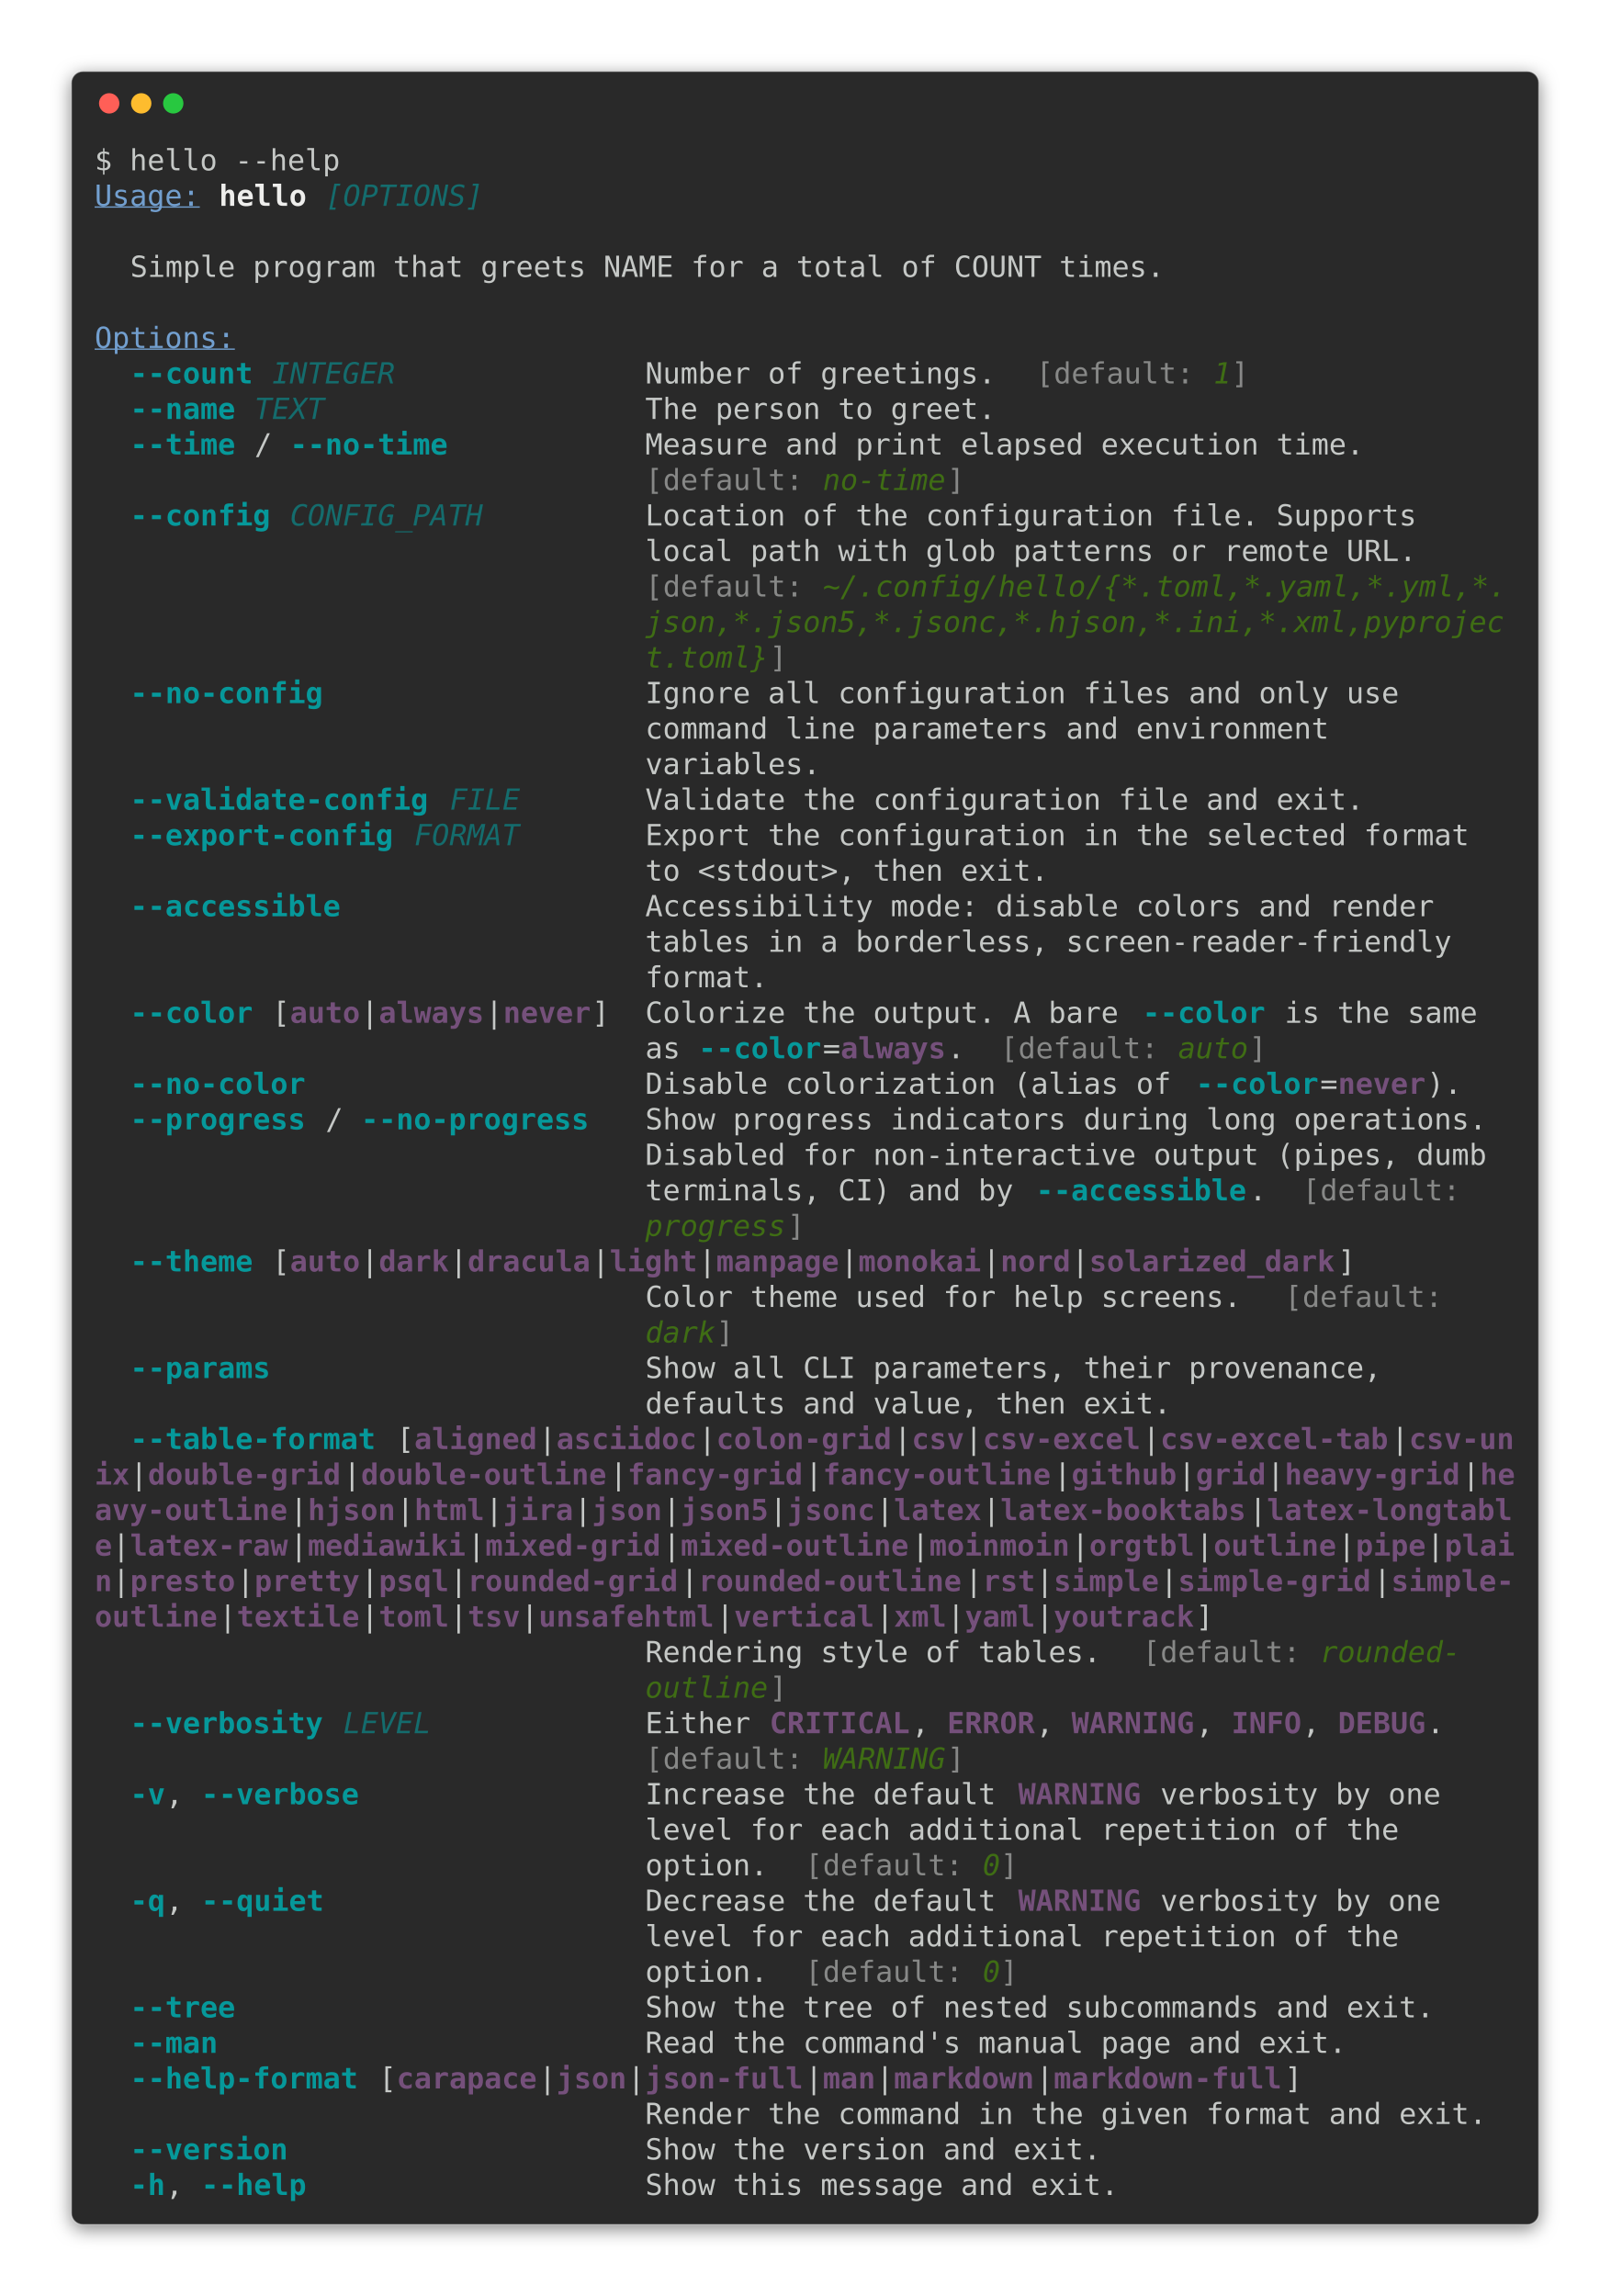
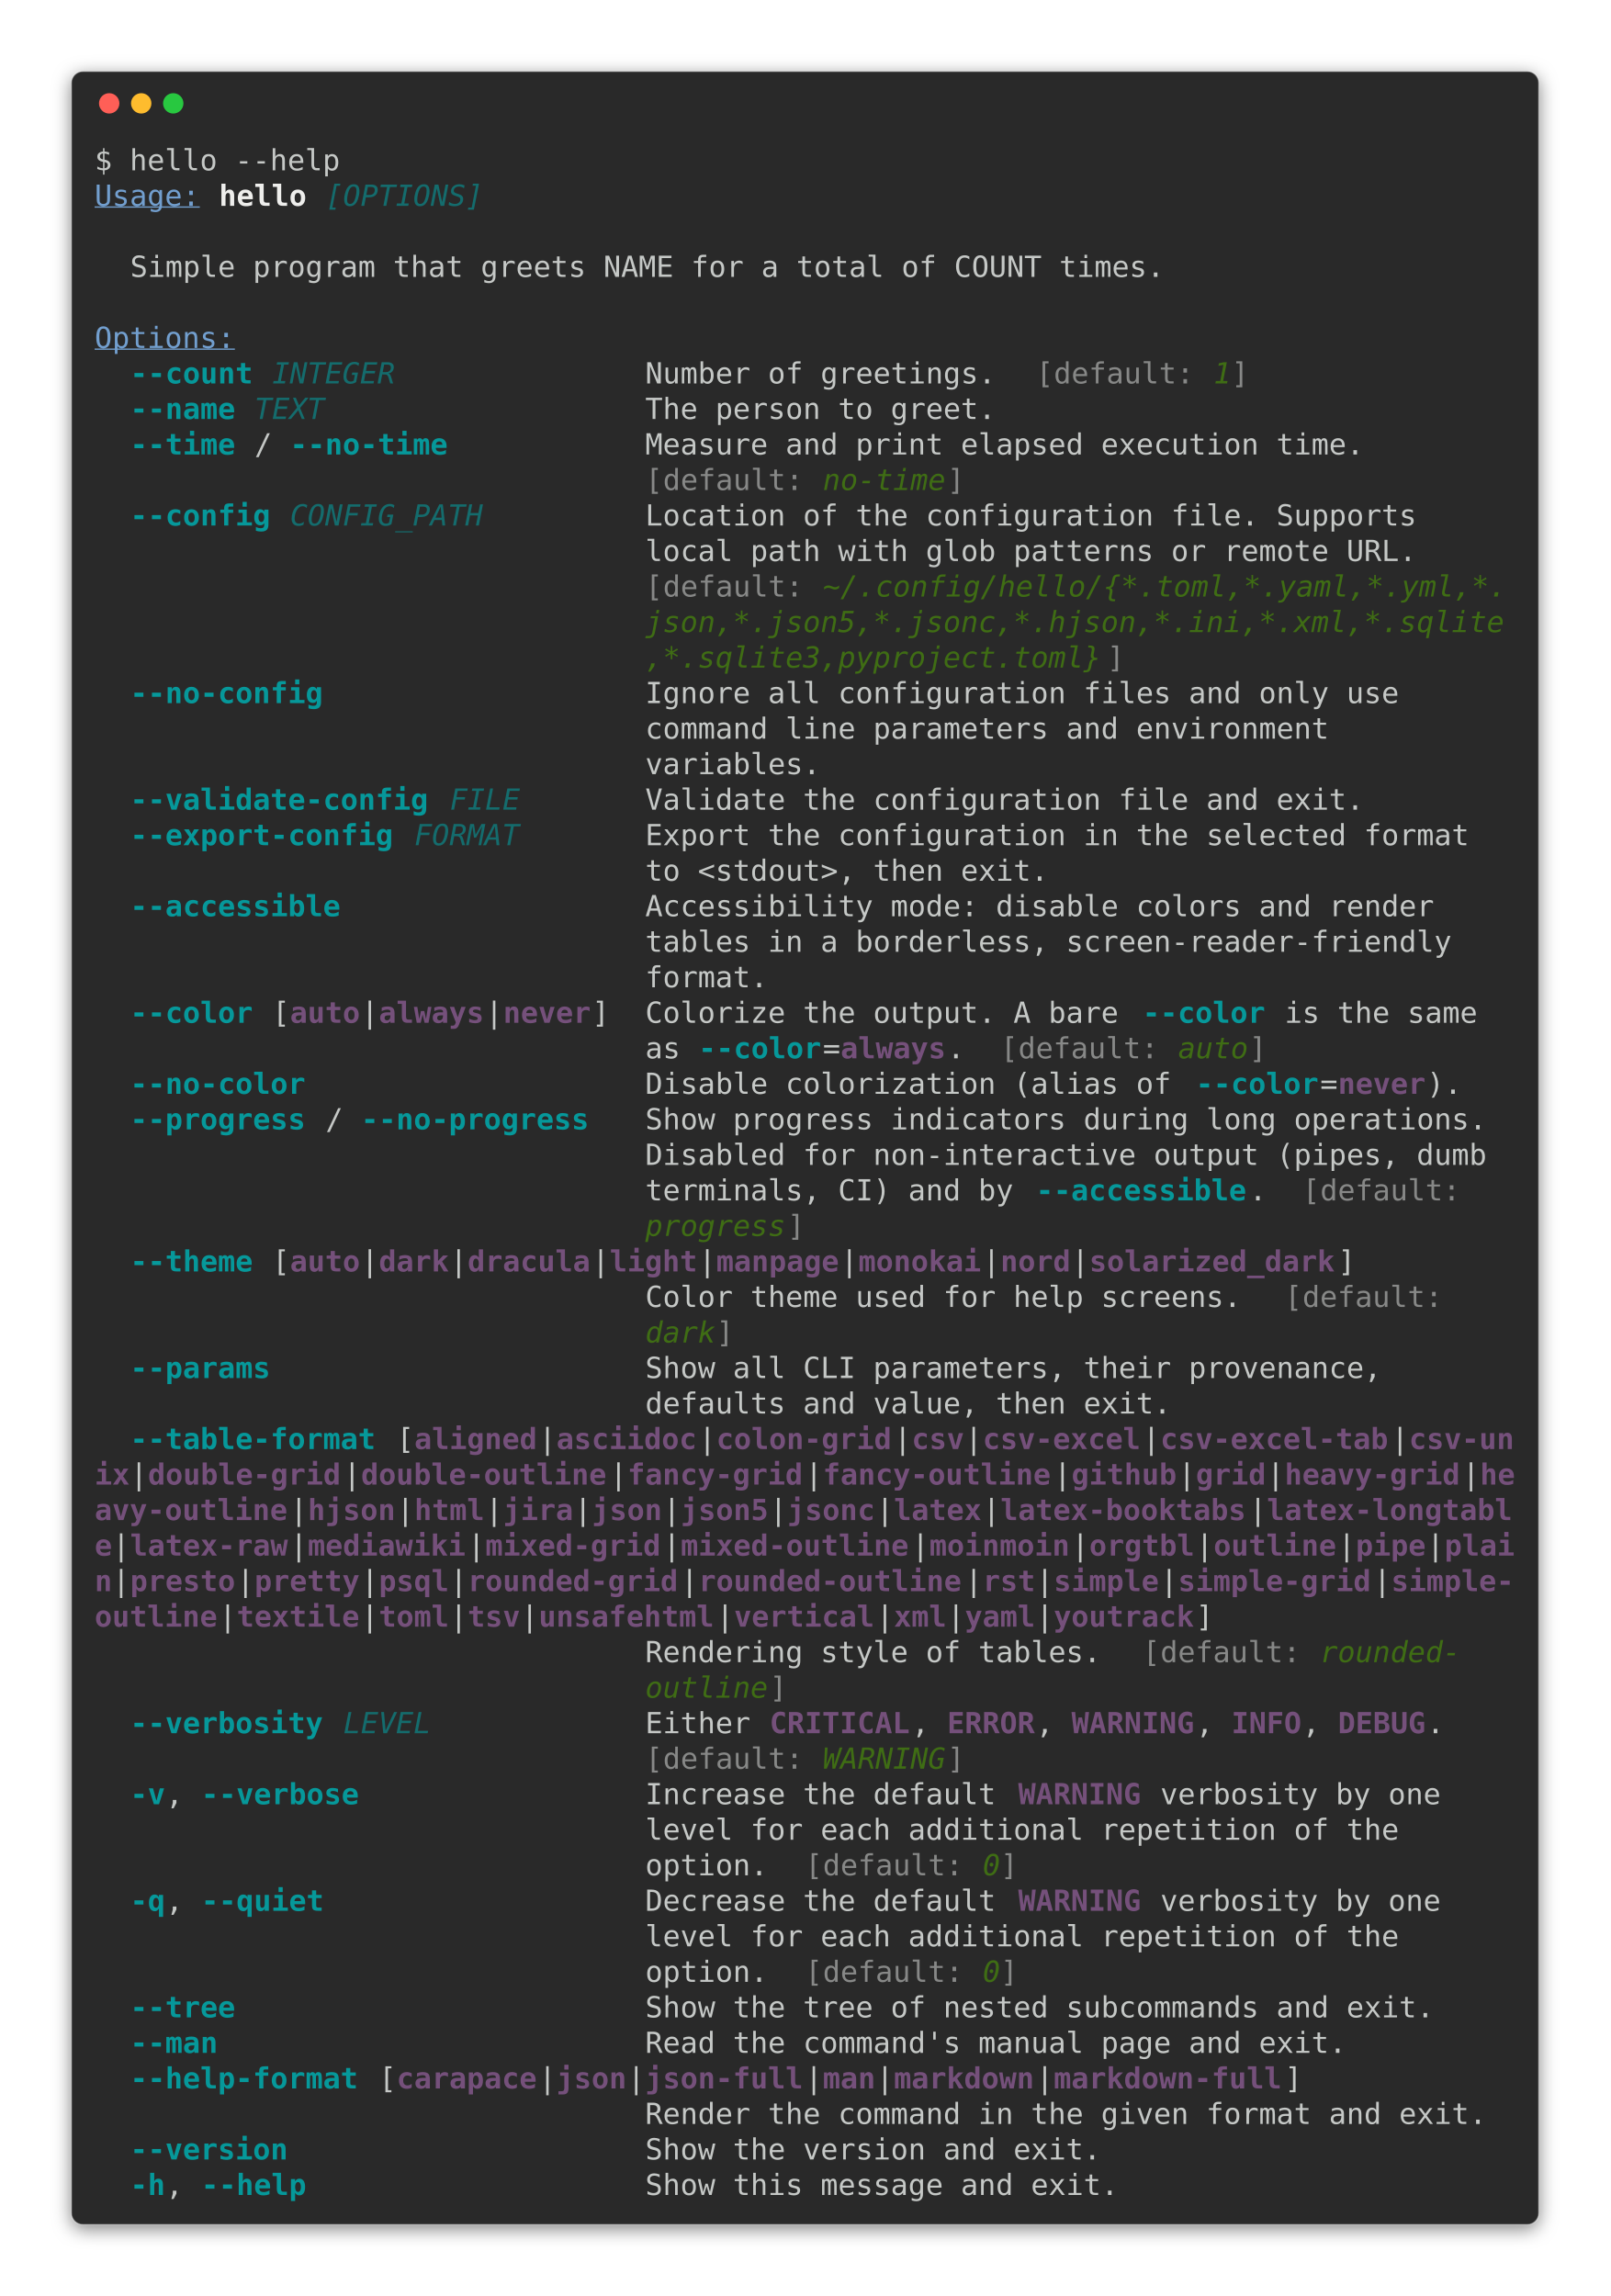
<svg xmlns="http://www.w3.org/2000/svg" viewBox="0 0 1106 1577.2">
  <style>
    .hello-click-extra-screen-matrix {
        font-family: 'Fira Code', 'Cascadia Code', Menlo, Consolas, monospace;
        font-size: 20px;
        line-height: 24.4px;
        font-variant-east-asian: full-width;
    }
    .hello-click-extra-screen-title {
        font-size: 18px;
        font-weight: bold;
        font-family: 'Fira Code', 'Cascadia Code', Menlo, Consolas, monospace;
    }
    .hello-click-extra-screen-r1 { fill: #c5c8c6 }
    .hello-click-extra-screen-r2 { fill: #729fcf;text-decoration: underline }
    .hello-click-extra-screen-r3 { fill: #eeeeec;font-weight: bold }
    .hello-click-extra-screen-r4 { fill: #146c6d;font-style: italic }
    .hello-click-extra-screen-r5 { fill: #06989a;font-weight: bold }
    .hello-click-extra-screen-r6 { fill: #878887 }
    .hello-click-extra-screen-r7 { fill: #3f6d14;font-style: italic }
    .hello-click-extra-screen-r8 { fill: #75507b;font-weight: bold }
</style>
  <defs>
    <clipPath id="hello-click-extra-screen-clip">
      <rect x="65" y="97" width="976" height="1415.2" />
    </clipPath>
    <filter id="hello-click-extra-screen-shadow" x="-50%" y="-50%" width="200%" height="200%">
      <feGaussianBlur in="SourceAlpha" stdDeviation="6" />
      <feOffset dx="0" dy="3" result="cast" />
      <feFlood flood-color="rgba(0,0,0,0.5)" />
      <feComposite in2="cast" operator="in" result="shadow" />
      <feComposite in="shadow" in2="SourceAlpha" operator="out" />
    </filter>
  </defs>
  <rect filter="url(#hello-click-extra-screen-shadow)" x="49" y="49" width="1008" height="1479.2" rx="8" />
  <rect fill="#292929" stroke="rgba(255,255,255,0.35)" stroke-width="1" x="49" y="49" width="1008" height="1479.2" rx="8" />
  <g transform="translate(49, 49)">
    <g transform="translate(26,22)">
      <circle cx="0" cy="0" r="7" fill="#ff5f57" />
      <circle cx="22" cy="0" r="7" fill="#febc2e" />
      <circle cx="44" cy="0" r="7" fill="#28c840" />
    </g>
  </g>
  <g clip-path="url(#hello-click-extra-screen-clip)">
    <g transform="translate(65, 97)">
      <g class="hello-click-extra-screen-matrix" font-family="monospace" font-size="20" fill="#c5c8c6">
        <text class="hello-click-extra-screen-r1" x="0" textLength="170.8" y="20">$ hello --help</text>
        <text class="hello-click-extra-screen-r2" x="0" textLength="73.2" y="44.4">Usage:</text>
        <text class="hello-click-extra-screen-r3" x="85.4" textLength="61" y="44.4">hello</text>
        <text class="hello-click-extra-screen-r4" x="158.6" textLength="109.8" y="44.4">[OPTIONS]</text>
        <text class="hello-click-extra-screen-r1" x="24.4" textLength="719.8" y="93.2">Simple program that greets NAME for a total of COUNT times.</text>
        <text class="hello-click-extra-screen-r2" x="0" textLength="97.6" y="142">Options:</text>
        <text class="hello-click-extra-screen-r5" x="24.4" textLength="85.4" y="166.4">--count</text>
        <text class="hello-click-extra-screen-r4" x="122" textLength="85.4" y="166.4">INTEGER</text>
        <text class="hello-click-extra-screen-r1" x="378.2" textLength="244" y="166.4">Number of greetings.</text>
        <text class="hello-click-extra-screen-r6" x="646.6" textLength="12.2" y="166.4">[</text>
        <text class="hello-click-extra-screen-r6" x="658.8" textLength="97.6" y="166.4">default:</text>
        <text class="hello-click-extra-screen-r7" x="768.6" textLength="12.2" y="166.4">1</text>
        <text class="hello-click-extra-screen-r6" x="780.8" textLength="12.2" y="166.4">]</text>
        <text class="hello-click-extra-screen-r5" x="24.4" textLength="73.2" y="190.8">--name</text>
        <text class="hello-click-extra-screen-r4" x="109.8" textLength="48.8" y="190.8">TEXT</text>
        <text class="hello-click-extra-screen-r1" x="378.2" textLength="244" y="190.8">The person to greet.</text>
        <text class="hello-click-extra-screen-r5" x="24.4" textLength="73.2" y="215.2">--time</text>
        <text class="hello-click-extra-screen-r1" x="109.8" textLength="12.2" y="215.2">/</text>
        <text class="hello-click-extra-screen-r5" x="134.2" textLength="109.8" y="215.2">--no-time</text>
        <text class="hello-click-extra-screen-r1" x="378.2" textLength="500.2" y="215.2">Measure and print elapsed execution time.</text>
        <text class="hello-click-extra-screen-r6" x="378.2" textLength="12.2" y="239.6">[</text>
        <text class="hello-click-extra-screen-r6" x="390.4" textLength="97.6" y="239.6">default:</text>
        <text class="hello-click-extra-screen-r7" x="500.2" textLength="85.4" y="239.6">no-time</text>
        <text class="hello-click-extra-screen-r6" x="585.6" textLength="12.2" y="239.6">]</text>
        <text class="hello-click-extra-screen-r5" x="24.4" textLength="97.6" y="264">--config</text>
        <text class="hello-click-extra-screen-r4" x="134.2" textLength="134.2" y="264">CONFIG_PATH</text>
        <text class="hello-click-extra-screen-r1" x="378.2" textLength="536.8" y="264">Location of the configuration file. Supports</text>
        <text class="hello-click-extra-screen-r1" x="378.2" textLength="536.8" y="288.4">local path with glob patterns or remote URL.</text>
        <text class="hello-click-extra-screen-r6" x="378.2" textLength="12.2" y="312.8">[</text>
        <text class="hello-click-extra-screen-r6" x="390.4" textLength="97.6" y="312.8">default:</text>
        <text class="hello-click-extra-screen-r7" x="500.2" textLength="475.8" y="312.8">~/.config/hello/{*.toml,*.yaml,*.yml,*.</text>
-         <text class="hello-click-extra-screen-r7" x="378.2" textLength="597.8" y="337.2">json,*.json5,*.jsonc,*.hjson,*.ini,*.xml,pyprojec</text>
-         <text class="hello-click-extra-screen-r7" x="378.2" textLength="85.4" y="361.6">t.toml}</text>
-         <text class="hello-click-extra-screen-r6" x="463.6" textLength="12.2" y="361.6">]</text>
+         <text class="hello-click-extra-screen-r7" x="378.2" textLength="597.8" y="337.2">json,*.json5,*.jsonc,*.hjson,*.ini,*.xml,*.sqlite</text>
+         <text class="hello-click-extra-screen-r7" x="378.2" textLength="317.2" y="361.6">,*.sqlite3,pyproject.toml}</text>
+         <text class="hello-click-extra-screen-r6" x="695.4" textLength="12.2" y="361.6">]</text>
        <text class="hello-click-extra-screen-r5" x="24.4" textLength="134.2" y="386">--no-config</text>
        <text class="hello-click-extra-screen-r1" x="378.2" textLength="524.6" y="386">Ignore all configuration files and only use</text>
        <text class="hello-click-extra-screen-r1" x="378.2" textLength="475.8" y="410.4">command line parameters and environment</text>
        <text class="hello-click-extra-screen-r1" x="378.2" textLength="122" y="434.8">variables.</text>
        <text class="hello-click-extra-screen-r5" x="24.4" textLength="207.4" y="459.2">--validate-config</text>
        <text class="hello-click-extra-screen-r4" x="244" textLength="48.8" y="459.2">FILE</text>
        <text class="hello-click-extra-screen-r1" x="378.2" textLength="500.2" y="459.2">Validate the configuration file and exit.</text>
        <text class="hello-click-extra-screen-r5" x="24.4" textLength="183" y="483.6">--export-config</text>
        <text class="hello-click-extra-screen-r4" x="219.6" textLength="73.2" y="483.6">FORMAT</text>
        <text class="hello-click-extra-screen-r1" x="378.2" textLength="573.4" y="483.6">Export the configuration in the selected format</text>
        <text class="hello-click-extra-screen-r1" x="378.2" textLength="280.6" y="508">to &lt;stdout&gt;, then exit.</text>
        <text class="hello-click-extra-screen-r5" x="24.4" textLength="146.4" y="532.4">--accessible</text>
        <text class="hello-click-extra-screen-r1" x="378.2" textLength="549" y="532.4">Accessibility mode: disable colors and render</text>
        <text class="hello-click-extra-screen-r1" x="378.2" textLength="561.2" y="556.8">tables in a borderless, screen-reader-friendly</text>
        <text class="hello-click-extra-screen-r1" x="378.2" textLength="85.4" y="581.2">format.</text>
        <text class="hello-click-extra-screen-r5" x="24.4" textLength="85.4" y="605.6">--color</text>
        <text class="hello-click-extra-screen-r1" x="122" textLength="12.2" y="605.6">[</text>
        <text class="hello-click-extra-screen-r8" x="134.2" textLength="48.8" y="605.6">auto</text>
        <text class="hello-click-extra-screen-r1" x="183" textLength="12.2" y="605.6">|</text>
        <text class="hello-click-extra-screen-r8" x="195.2" textLength="73.2" y="605.6">always</text>
        <text class="hello-click-extra-screen-r1" x="268.4" textLength="12.2" y="605.6">|</text>
        <text class="hello-click-extra-screen-r8" x="280.6" textLength="61" y="605.6">never</text>
        <text class="hello-click-extra-screen-r1" x="341.6" textLength="12.2" y="605.6">]</text>
        <text class="hello-click-extra-screen-r1" x="378.2" textLength="329.4" y="605.6">Colorize the output. A bare</text>
        <text class="hello-click-extra-screen-r5" x="719.8" textLength="85.4" y="605.6">--color</text>
        <text class="hello-click-extra-screen-r1" x="817.4" textLength="134.2" y="605.6">is the same</text>
        <text class="hello-click-extra-screen-r1" x="378.2" textLength="24.4" y="630">as</text>
        <text class="hello-click-extra-screen-r5" x="414.8" textLength="85.4" y="630">--color</text>
        <text class="hello-click-extra-screen-r1" x="500.2" textLength="12.2" y="630">=</text>
        <text class="hello-click-extra-screen-r8" x="512.4" textLength="73.2" y="630">always</text>
        <text class="hello-click-extra-screen-r1" x="585.6" textLength="12.2" y="630">.</text>
        <text class="hello-click-extra-screen-r6" x="622.2" textLength="12.2" y="630">[</text>
        <text class="hello-click-extra-screen-r6" x="634.4" textLength="97.6" y="630">default:</text>
        <text class="hello-click-extra-screen-r7" x="744.2" textLength="48.8" y="630">auto</text>
        <text class="hello-click-extra-screen-r6" x="793" textLength="12.2" y="630">]</text>
        <text class="hello-click-extra-screen-r5" x="24.4" textLength="122" y="654.4">--no-color</text>
        <text class="hello-click-extra-screen-r1" x="378.2" textLength="366" y="654.4">Disable colorization (alias of</text>
        <text class="hello-click-extra-screen-r5" x="756.4" textLength="85.4" y="654.4">--color</text>
        <text class="hello-click-extra-screen-r1" x="841.8" textLength="12.2" y="654.4">=</text>
        <text class="hello-click-extra-screen-r8" x="854" textLength="61" y="654.4">never</text>
        <text class="hello-click-extra-screen-r1" x="915" textLength="24.4" y="654.4">).</text>
        <text class="hello-click-extra-screen-r5" x="24.4" textLength="122" y="678.8">--progress</text>
        <text class="hello-click-extra-screen-r1" x="158.6" textLength="12.2" y="678.8">/</text>
        <text class="hello-click-extra-screen-r5" x="183" textLength="158.6" y="678.8">--no-progress</text>
        <text class="hello-click-extra-screen-r1" x="378.2" textLength="585.6" y="678.8">Show progress indicators during long operations.</text>
        <text class="hello-click-extra-screen-r1" x="378.2" textLength="585.6" y="703.2">Disabled for non-interactive output (pipes, dumb</text>
        <text class="hello-click-extra-screen-r1" x="378.2" textLength="256.2" y="727.6">terminals, CI) and by</text>
        <text class="hello-click-extra-screen-r5" x="646.6" textLength="146.4" y="727.6">--accessible</text>
        <text class="hello-click-extra-screen-r1" x="793" textLength="12.2" y="727.6">.</text>
        <text class="hello-click-extra-screen-r6" x="829.6" textLength="12.2" y="727.6">[</text>
        <text class="hello-click-extra-screen-r6" x="841.8" textLength="97.6" y="727.6">default:</text>
        <text class="hello-click-extra-screen-r7" x="378.2" textLength="97.6" y="752">progress</text>
        <text class="hello-click-extra-screen-r6" x="475.8" textLength="12.2" y="752">]</text>
        <text class="hello-click-extra-screen-r5" x="24.4" textLength="85.4" y="776.4">--theme</text>
        <text class="hello-click-extra-screen-r1" x="122" textLength="12.2" y="776.4">[</text>
        <text class="hello-click-extra-screen-r8" x="134.2" textLength="48.8" y="776.4">auto</text>
        <text class="hello-click-extra-screen-r1" x="183" textLength="12.2" y="776.4">|</text>
        <text class="hello-click-extra-screen-r8" x="195.2" textLength="48.8" y="776.4">dark</text>
        <text class="hello-click-extra-screen-r1" x="244" textLength="12.2" y="776.4">|</text>
        <text class="hello-click-extra-screen-r8" x="256.2" textLength="85.4" y="776.4">dracula</text>
        <text class="hello-click-extra-screen-r1" x="341.6" textLength="12.2" y="776.4">|</text>
        <text class="hello-click-extra-screen-r8" x="353.8" textLength="61" y="776.4">light</text>
        <text class="hello-click-extra-screen-r1" x="414.8" textLength="12.2" y="776.4">|</text>
        <text class="hello-click-extra-screen-r8" x="427" textLength="85.4" y="776.4">manpage</text>
        <text class="hello-click-extra-screen-r1" x="512.4" textLength="12.2" y="776.4">|</text>
        <text class="hello-click-extra-screen-r8" x="524.6" textLength="85.4" y="776.4">monokai</text>
        <text class="hello-click-extra-screen-r1" x="610" textLength="12.2" y="776.4">|</text>
        <text class="hello-click-extra-screen-r8" x="622.2" textLength="48.8" y="776.4">nord</text>
        <text class="hello-click-extra-screen-r1" x="671" textLength="12.2" y="776.4">|</text>
        <text class="hello-click-extra-screen-r8" x="683.2" textLength="170.8" y="776.4">solarized_dark</text>
        <text class="hello-click-extra-screen-r1" x="854" textLength="12.2" y="776.4">]</text>
        <text class="hello-click-extra-screen-r1" x="378.2" textLength="414.8" y="800.8">Color theme used for help screens.</text>
        <text class="hello-click-extra-screen-r6" x="817.4" textLength="12.2" y="800.8">[</text>
        <text class="hello-click-extra-screen-r6" x="829.6" textLength="97.6" y="800.8">default:</text>
        <text class="hello-click-extra-screen-r7" x="378.2" textLength="48.8" y="825.2">dark</text>
        <text class="hello-click-extra-screen-r6" x="427" textLength="12.2" y="825.2">]</text>
        <text class="hello-click-extra-screen-r5" x="24.4" textLength="97.6" y="849.6">--params</text>
        <text class="hello-click-extra-screen-r1" x="378.2" textLength="512.4" y="849.6">Show all CLI parameters, their provenance,</text>
        <text class="hello-click-extra-screen-r1" x="378.2" textLength="366" y="874">defaults and value, then exit.</text>
        <text class="hello-click-extra-screen-r5" x="24.4" textLength="170.8" y="898.4">--table-format</text>
        <text class="hello-click-extra-screen-r1" x="207.4" textLength="12.2" y="898.4">[</text>
        <text class="hello-click-extra-screen-r8" x="219.6" textLength="85.4" y="898.4">aligned</text>
        <text class="hello-click-extra-screen-r1" x="305" textLength="12.2" y="898.4">|</text>
        <text class="hello-click-extra-screen-r8" x="317.2" textLength="97.6" y="898.4">asciidoc</text>
        <text class="hello-click-extra-screen-r1" x="414.8" textLength="12.2" y="898.4">|</text>
        <text class="hello-click-extra-screen-r8" x="427" textLength="122" y="898.4">colon-grid</text>
        <text class="hello-click-extra-screen-r1" x="549" textLength="12.2" y="898.4">|</text>
        <text class="hello-click-extra-screen-r8" x="561.2" textLength="36.6" y="898.4">csv</text>
        <text class="hello-click-extra-screen-r1" x="597.8" textLength="12.2" y="898.4">|</text>
        <text class="hello-click-extra-screen-r8" x="610" textLength="109.8" y="898.4">csv-excel</text>
        <text class="hello-click-extra-screen-r1" x="719.8" textLength="12.2" y="898.4">|</text>
        <text class="hello-click-extra-screen-r8" x="732" textLength="158.6" y="898.4">csv-excel-tab</text>
        <text class="hello-click-extra-screen-r1" x="890.6" textLength="12.2" y="898.4">|</text>
        <text class="hello-click-extra-screen-r8" x="902.8" textLength="73.2" y="898.4">csv-un</text>
        <text class="hello-click-extra-screen-r8" x="0" textLength="24.4" y="922.8">ix</text>
        <text class="hello-click-extra-screen-r1" x="24.4" textLength="12.2" y="922.8">|</text>
        <text class="hello-click-extra-screen-r8" x="36.6" textLength="134.2" y="922.8">double-grid</text>
        <text class="hello-click-extra-screen-r1" x="170.8" textLength="12.2" y="922.8">|</text>
        <text class="hello-click-extra-screen-r8" x="183" textLength="170.8" y="922.8">double-outline</text>
        <text class="hello-click-extra-screen-r1" x="353.8" textLength="12.2" y="922.8">|</text>
        <text class="hello-click-extra-screen-r8" x="366" textLength="122" y="922.8">fancy-grid</text>
        <text class="hello-click-extra-screen-r1" x="488" textLength="12.2" y="922.8">|</text>
        <text class="hello-click-extra-screen-r8" x="500.2" textLength="158.6" y="922.8">fancy-outline</text>
        <text class="hello-click-extra-screen-r1" x="658.8" textLength="12.2" y="922.8">|</text>
        <text class="hello-click-extra-screen-r8" x="671" textLength="73.2" y="922.8">github</text>
        <text class="hello-click-extra-screen-r1" x="744.2" textLength="12.2" y="922.8">|</text>
        <text class="hello-click-extra-screen-r8" x="756.4" textLength="48.8" y="922.8">grid</text>
        <text class="hello-click-extra-screen-r1" x="805.2" textLength="12.2" y="922.8">|</text>
        <text class="hello-click-extra-screen-r8" x="817.4" textLength="122" y="922.8">heavy-grid</text>
        <text class="hello-click-extra-screen-r1" x="939.4" textLength="12.2" y="922.8">|</text>
        <text class="hello-click-extra-screen-r8" x="951.6" textLength="24.4" y="922.8">he</text>
        <text class="hello-click-extra-screen-r8" x="0" textLength="134.2" y="947.2">avy-outline</text>
        <text class="hello-click-extra-screen-r1" x="134.2" textLength="12.2" y="947.2">|</text>
        <text class="hello-click-extra-screen-r8" x="146.4" textLength="61" y="947.2">hjson</text>
        <text class="hello-click-extra-screen-r1" x="207.4" textLength="12.2" y="947.2">|</text>
        <text class="hello-click-extra-screen-r8" x="219.6" textLength="48.8" y="947.2">html</text>
        <text class="hello-click-extra-screen-r1" x="268.4" textLength="12.2" y="947.2">|</text>
        <text class="hello-click-extra-screen-r8" x="280.6" textLength="48.8" y="947.2">jira</text>
        <text class="hello-click-extra-screen-r1" x="329.4" textLength="12.2" y="947.2">|</text>
        <text class="hello-click-extra-screen-r8" x="341.6" textLength="48.8" y="947.2">json</text>
        <text class="hello-click-extra-screen-r1" x="390.4" textLength="12.2" y="947.2">|</text>
        <text class="hello-click-extra-screen-r8" x="402.6" textLength="61" y="947.2">json5</text>
        <text class="hello-click-extra-screen-r1" x="463.6" textLength="12.2" y="947.2">|</text>
        <text class="hello-click-extra-screen-r8" x="475.8" textLength="61" y="947.2">jsonc</text>
        <text class="hello-click-extra-screen-r1" x="536.8" textLength="12.2" y="947.2">|</text>
        <text class="hello-click-extra-screen-r8" x="549" textLength="61" y="947.2">latex</text>
        <text class="hello-click-extra-screen-r1" x="610" textLength="12.2" y="947.2">|</text>
        <text class="hello-click-extra-screen-r8" x="622.2" textLength="170.8" y="947.2">latex-booktabs</text>
        <text class="hello-click-extra-screen-r1" x="793" textLength="12.2" y="947.2">|</text>
        <text class="hello-click-extra-screen-r8" x="805.2" textLength="170.8" y="947.2">latex-longtabl</text>
        <text class="hello-click-extra-screen-r8" x="0" textLength="12.2" y="971.6">e</text>
        <text class="hello-click-extra-screen-r1" x="12.2" textLength="12.2" y="971.6">|</text>
        <text class="hello-click-extra-screen-r8" x="24.4" textLength="109.8" y="971.6">latex-raw</text>
        <text class="hello-click-extra-screen-r1" x="134.2" textLength="12.2" y="971.6">|</text>
        <text class="hello-click-extra-screen-r8" x="146.4" textLength="109.8" y="971.6">mediawiki</text>
        <text class="hello-click-extra-screen-r1" x="256.2" textLength="12.2" y="971.6">|</text>
        <text class="hello-click-extra-screen-r8" x="268.4" textLength="122" y="971.6">mixed-grid</text>
        <text class="hello-click-extra-screen-r1" x="390.4" textLength="12.2" y="971.6">|</text>
        <text class="hello-click-extra-screen-r8" x="402.6" textLength="158.6" y="971.6">mixed-outline</text>
        <text class="hello-click-extra-screen-r1" x="561.2" textLength="12.2" y="971.6">|</text>
        <text class="hello-click-extra-screen-r8" x="573.4" textLength="97.6" y="971.6">moinmoin</text>
        <text class="hello-click-extra-screen-r1" x="671" textLength="12.2" y="971.6">|</text>
        <text class="hello-click-extra-screen-r8" x="683.2" textLength="73.2" y="971.6">orgtbl</text>
        <text class="hello-click-extra-screen-r1" x="756.4" textLength="12.2" y="971.6">|</text>
        <text class="hello-click-extra-screen-r8" x="768.6" textLength="85.4" y="971.6">outline</text>
        <text class="hello-click-extra-screen-r1" x="854" textLength="12.2" y="971.6">|</text>
        <text class="hello-click-extra-screen-r8" x="866.2" textLength="48.8" y="971.6">pipe</text>
        <text class="hello-click-extra-screen-r1" x="915" textLength="12.2" y="971.6">|</text>
        <text class="hello-click-extra-screen-r8" x="927.2" textLength="48.8" y="971.6">plai</text>
        <text class="hello-click-extra-screen-r8" x="0" textLength="12.2" y="996">n</text>
        <text class="hello-click-extra-screen-r1" x="12.2" textLength="12.2" y="996">|</text>
        <text class="hello-click-extra-screen-r8" x="24.4" textLength="73.2" y="996">presto</text>
        <text class="hello-click-extra-screen-r1" x="97.6" textLength="12.2" y="996">|</text>
        <text class="hello-click-extra-screen-r8" x="109.8" textLength="73.2" y="996">pretty</text>
        <text class="hello-click-extra-screen-r1" x="183" textLength="12.2" y="996">|</text>
        <text class="hello-click-extra-screen-r8" x="195.2" textLength="48.8" y="996">psql</text>
        <text class="hello-click-extra-screen-r1" x="244" textLength="12.2" y="996">|</text>
        <text class="hello-click-extra-screen-r8" x="256.2" textLength="146.4" y="996">rounded-grid</text>
        <text class="hello-click-extra-screen-r1" x="402.6" textLength="12.2" y="996">|</text>
        <text class="hello-click-extra-screen-r8" x="414.8" textLength="183" y="996">rounded-outline</text>
        <text class="hello-click-extra-screen-r1" x="597.8" textLength="12.2" y="996">|</text>
        <text class="hello-click-extra-screen-r8" x="610" textLength="36.6" y="996">rst</text>
        <text class="hello-click-extra-screen-r1" x="646.6" textLength="12.2" y="996">|</text>
        <text class="hello-click-extra-screen-r8" x="658.8" textLength="73.2" y="996">simple</text>
        <text class="hello-click-extra-screen-r1" x="732" textLength="12.2" y="996">|</text>
        <text class="hello-click-extra-screen-r8" x="744.2" textLength="134.2" y="996">simple-grid</text>
        <text class="hello-click-extra-screen-r1" x="878.4" textLength="12.2" y="996">|</text>
        <text class="hello-click-extra-screen-r8" x="890.6" textLength="85.4" y="996">simple-</text>
        <text class="hello-click-extra-screen-r8" x="0" textLength="85.4" y="1020.4">outline</text>
        <text class="hello-click-extra-screen-r1" x="85.4" textLength="12.2" y="1020.4">|</text>
        <text class="hello-click-extra-screen-r8" x="97.6" textLength="85.4" y="1020.4">textile</text>
        <text class="hello-click-extra-screen-r1" x="183" textLength="12.2" y="1020.4">|</text>
        <text class="hello-click-extra-screen-r8" x="195.2" textLength="48.8" y="1020.4">toml</text>
        <text class="hello-click-extra-screen-r1" x="244" textLength="12.2" y="1020.4">|</text>
        <text class="hello-click-extra-screen-r8" x="256.2" textLength="36.6" y="1020.4">tsv</text>
        <text class="hello-click-extra-screen-r1" x="292.8" textLength="12.2" y="1020.4">|</text>
        <text class="hello-click-extra-screen-r8" x="305" textLength="122" y="1020.4">unsafehtml</text>
        <text class="hello-click-extra-screen-r1" x="427" textLength="12.2" y="1020.4">|</text>
        <text class="hello-click-extra-screen-r8" x="439.2" textLength="97.6" y="1020.4">vertical</text>
        <text class="hello-click-extra-screen-r1" x="536.8" textLength="12.2" y="1020.4">|</text>
        <text class="hello-click-extra-screen-r8" x="549" textLength="36.6" y="1020.4">xml</text>
        <text class="hello-click-extra-screen-r1" x="585.6" textLength="12.2" y="1020.4">|</text>
        <text class="hello-click-extra-screen-r8" x="597.8" textLength="48.8" y="1020.4">yaml</text>
        <text class="hello-click-extra-screen-r1" x="646.6" textLength="12.2" y="1020.4">|</text>
        <text class="hello-click-extra-screen-r8" x="658.8" textLength="97.6" y="1020.4">youtrack</text>
        <text class="hello-click-extra-screen-r1" x="756.4" textLength="12.2" y="1020.4">]</text>
        <text class="hello-click-extra-screen-r1" x="378.2" textLength="317.2" y="1044.8">Rendering style of tables.</text>
        <text class="hello-click-extra-screen-r6" x="719.8" textLength="12.2" y="1044.8">[</text>
        <text class="hello-click-extra-screen-r6" x="732" textLength="97.6" y="1044.8">default:</text>
        <text class="hello-click-extra-screen-r7" x="841.8" textLength="97.6" y="1044.8">rounded-</text>
        <text class="hello-click-extra-screen-r7" x="378.2" textLength="85.4" y="1069.2">outline</text>
        <text class="hello-click-extra-screen-r6" x="463.6" textLength="12.2" y="1069.2">]</text>
        <text class="hello-click-extra-screen-r5" x="24.4" textLength="134.2" y="1093.6">--verbosity</text>
        <text class="hello-click-extra-screen-r4" x="170.8" textLength="61" y="1093.6">LEVEL</text>
        <text class="hello-click-extra-screen-r1" x="378.2" textLength="73.2" y="1093.6">Either</text>
        <text class="hello-click-extra-screen-r8" x="463.6" textLength="97.6" y="1093.6">CRITICAL</text>
        <text class="hello-click-extra-screen-r1" x="561.2" textLength="12.2" y="1093.6">,</text>
        <text class="hello-click-extra-screen-r8" x="585.6" textLength="61" y="1093.6">ERROR</text>
        <text class="hello-click-extra-screen-r1" x="646.6" textLength="12.2" y="1093.6">,</text>
        <text class="hello-click-extra-screen-r8" x="671" textLength="85.4" y="1093.6">WARNING</text>
        <text class="hello-click-extra-screen-r1" x="756.4" textLength="12.2" y="1093.6">,</text>
        <text class="hello-click-extra-screen-r8" x="780.8" textLength="48.8" y="1093.6">INFO</text>
        <text class="hello-click-extra-screen-r1" x="829.6" textLength="12.2" y="1093.6">,</text>
        <text class="hello-click-extra-screen-r8" x="854" textLength="61" y="1093.6">DEBUG</text>
        <text class="hello-click-extra-screen-r1" x="915" textLength="12.2" y="1093.6">.</text>
        <text class="hello-click-extra-screen-r6" x="378.2" textLength="12.2" y="1118">[</text>
        <text class="hello-click-extra-screen-r6" x="390.4" textLength="97.6" y="1118">default:</text>
        <text class="hello-click-extra-screen-r7" x="500.2" textLength="85.4" y="1118">WARNING</text>
        <text class="hello-click-extra-screen-r6" x="585.6" textLength="12.2" y="1118">]</text>
        <text class="hello-click-extra-screen-r5" x="24.4" textLength="24.4" y="1142.4">-v</text>
        <text class="hello-click-extra-screen-r1" x="48.8" textLength="12.2" y="1142.4">,</text>
        <text class="hello-click-extra-screen-r5" x="73.2" textLength="109.8" y="1142.4">--verbose</text>
        <text class="hello-click-extra-screen-r1" x="378.2" textLength="244" y="1142.4">Increase the default</text>
        <text class="hello-click-extra-screen-r8" x="634.4" textLength="85.4" y="1142.4">WARNING</text>
        <text class="hello-click-extra-screen-r1" x="732" textLength="195.2" y="1142.4">verbosity by one</text>
        <text class="hello-click-extra-screen-r1" x="378.2" textLength="524.6" y="1166.8">level for each additional repetition of the</text>
        <text class="hello-click-extra-screen-r1" x="378.2" textLength="85.4" y="1191.2">option.</text>
        <text class="hello-click-extra-screen-r6" x="488" textLength="12.2" y="1191.2">[</text>
        <text class="hello-click-extra-screen-r6" x="500.2" textLength="97.6" y="1191.2">default:</text>
        <text class="hello-click-extra-screen-r7" x="610" textLength="12.2" y="1191.2">0</text>
        <text class="hello-click-extra-screen-r6" x="622.2" textLength="12.2" y="1191.2">]</text>
        <text class="hello-click-extra-screen-r5" x="24.4" textLength="24.4" y="1215.6">-q</text>
        <text class="hello-click-extra-screen-r1" x="48.8" textLength="12.2" y="1215.6">,</text>
        <text class="hello-click-extra-screen-r5" x="73.2" textLength="85.4" y="1215.6">--quiet</text>
        <text class="hello-click-extra-screen-r1" x="378.2" textLength="244" y="1215.6">Decrease the default</text>
        <text class="hello-click-extra-screen-r8" x="634.4" textLength="85.4" y="1215.6">WARNING</text>
        <text class="hello-click-extra-screen-r1" x="732" textLength="195.2" y="1215.6">verbosity by one</text>
        <text class="hello-click-extra-screen-r1" x="378.2" textLength="524.6" y="1240">level for each additional repetition of the</text>
        <text class="hello-click-extra-screen-r1" x="378.2" textLength="85.4" y="1264.4">option.</text>
        <text class="hello-click-extra-screen-r6" x="488" textLength="12.2" y="1264.4">[</text>
        <text class="hello-click-extra-screen-r6" x="500.2" textLength="97.6" y="1264.4">default:</text>
        <text class="hello-click-extra-screen-r7" x="610" textLength="12.2" y="1264.4">0</text>
        <text class="hello-click-extra-screen-r6" x="622.2" textLength="12.2" y="1264.4">]</text>
        <text class="hello-click-extra-screen-r5" x="24.4" textLength="73.2" y="1288.8">--tree</text>
        <text class="hello-click-extra-screen-r1" x="378.2" textLength="549" y="1288.8">Show the tree of nested subcommands and exit.</text>
        <text class="hello-click-extra-screen-r5" x="24.4" textLength="61" y="1313.2">--man</text>
        <text class="hello-click-extra-screen-r1" x="378.2" textLength="488" y="1313.2">Read the command's manual page and exit.</text>
        <text class="hello-click-extra-screen-r5" x="24.4" textLength="158.6" y="1337.6">--help-format</text>
        <text class="hello-click-extra-screen-r1" x="195.2" textLength="12.2" y="1337.6">[</text>
        <text class="hello-click-extra-screen-r8" x="207.4" textLength="97.6" y="1337.6">carapace</text>
        <text class="hello-click-extra-screen-r1" x="305" textLength="12.2" y="1337.6">|</text>
        <text class="hello-click-extra-screen-r8" x="317.2" textLength="48.8" y="1337.6">json</text>
        <text class="hello-click-extra-screen-r1" x="366" textLength="12.2" y="1337.6">|</text>
        <text class="hello-click-extra-screen-r8" x="378.2" textLength="109.8" y="1337.6">json-full</text>
        <text class="hello-click-extra-screen-r1" x="488" textLength="12.2" y="1337.6">|</text>
        <text class="hello-click-extra-screen-r8" x="500.2" textLength="36.6" y="1337.6">man</text>
        <text class="hello-click-extra-screen-r1" x="536.8" textLength="12.2" y="1337.6">|</text>
        <text class="hello-click-extra-screen-r8" x="549" textLength="97.6" y="1337.6">markdown</text>
        <text class="hello-click-extra-screen-r1" x="646.6" textLength="12.2" y="1337.6">|</text>
        <text class="hello-click-extra-screen-r8" x="658.8" textLength="158.6" y="1337.6">markdown-full</text>
        <text class="hello-click-extra-screen-r1" x="817.4" textLength="12.2" y="1337.6">]</text>
        <text class="hello-click-extra-screen-r1" x="378.2" textLength="585.6" y="1362">Render the command in the given format and exit.</text>
        <text class="hello-click-extra-screen-r5" x="24.4" textLength="109.8" y="1386.4">--version</text>
        <text class="hello-click-extra-screen-r1" x="378.2" textLength="317.2" y="1386.4">Show the version and exit.</text>
        <text class="hello-click-extra-screen-r5" x="24.4" textLength="24.4" y="1410.8">-h</text>
        <text class="hello-click-extra-screen-r1" x="48.8" textLength="12.2" y="1410.8">,</text>
        <text class="hello-click-extra-screen-r5" x="73.2" textLength="73.2" y="1410.8">--help</text>
        <text class="hello-click-extra-screen-r1" x="378.2" textLength="329.4" y="1410.8">Show this message and exit.</text>
      </g>
    </g>
  </g>
</svg>
